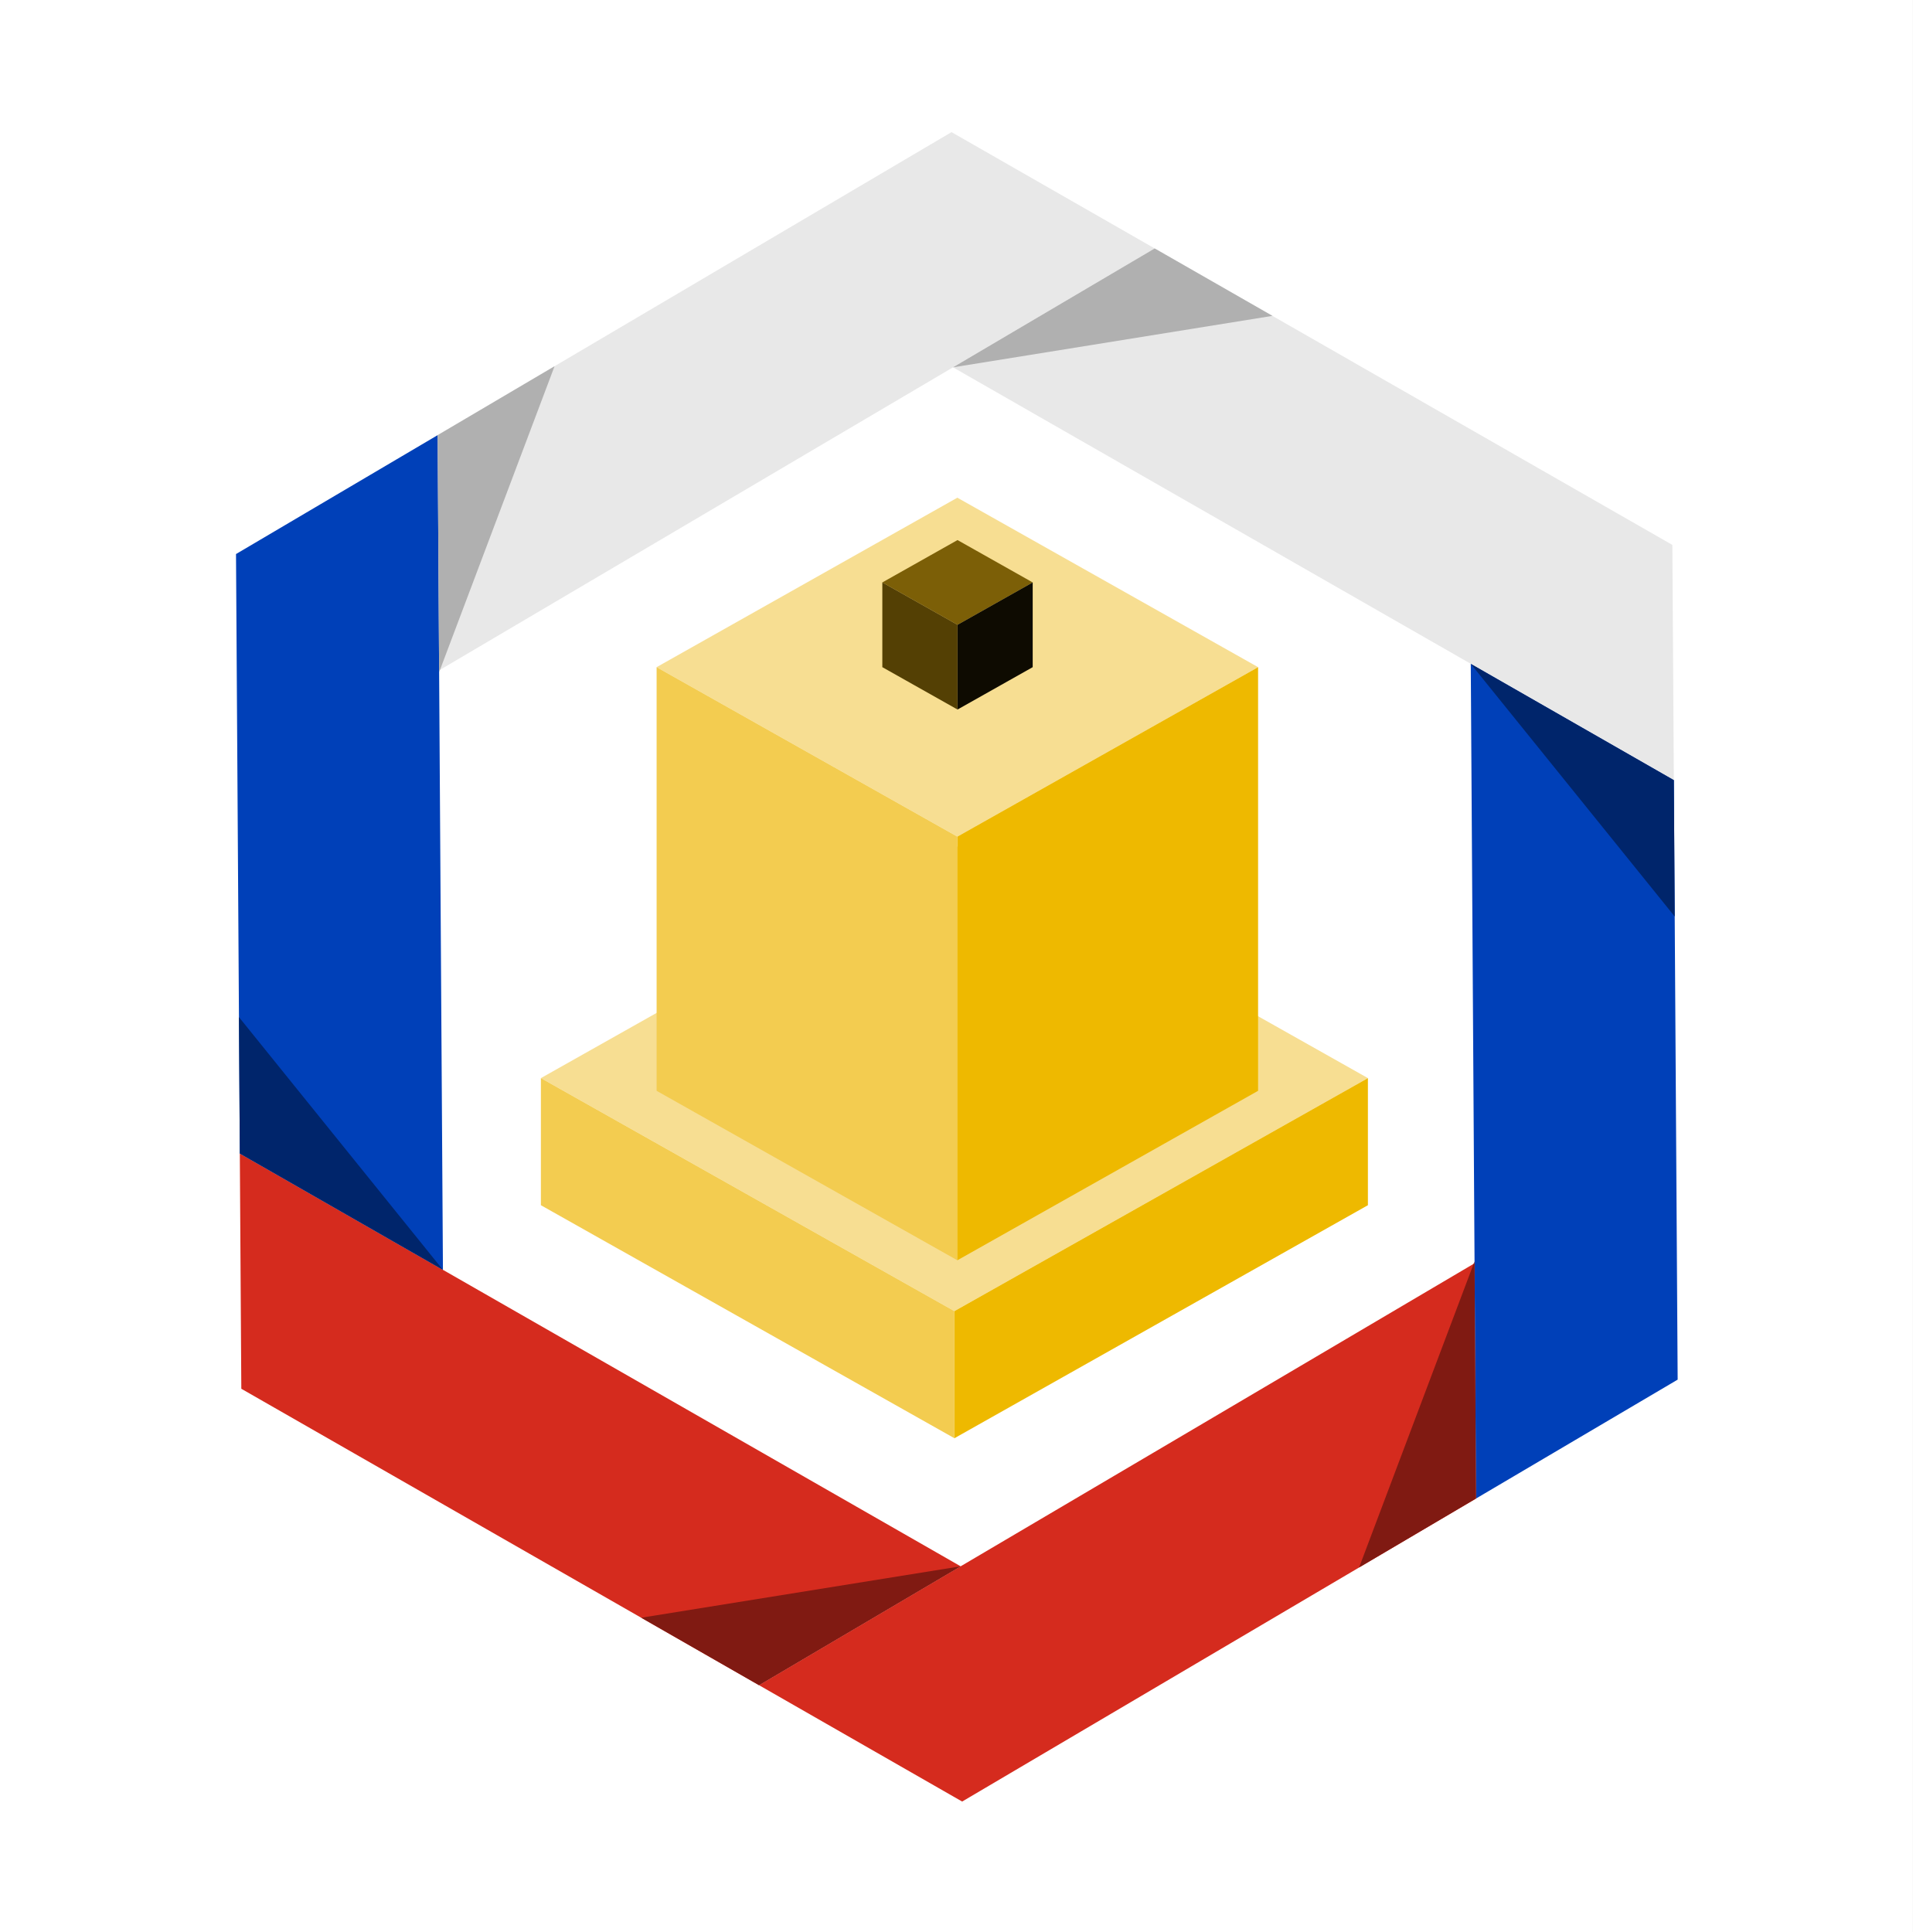
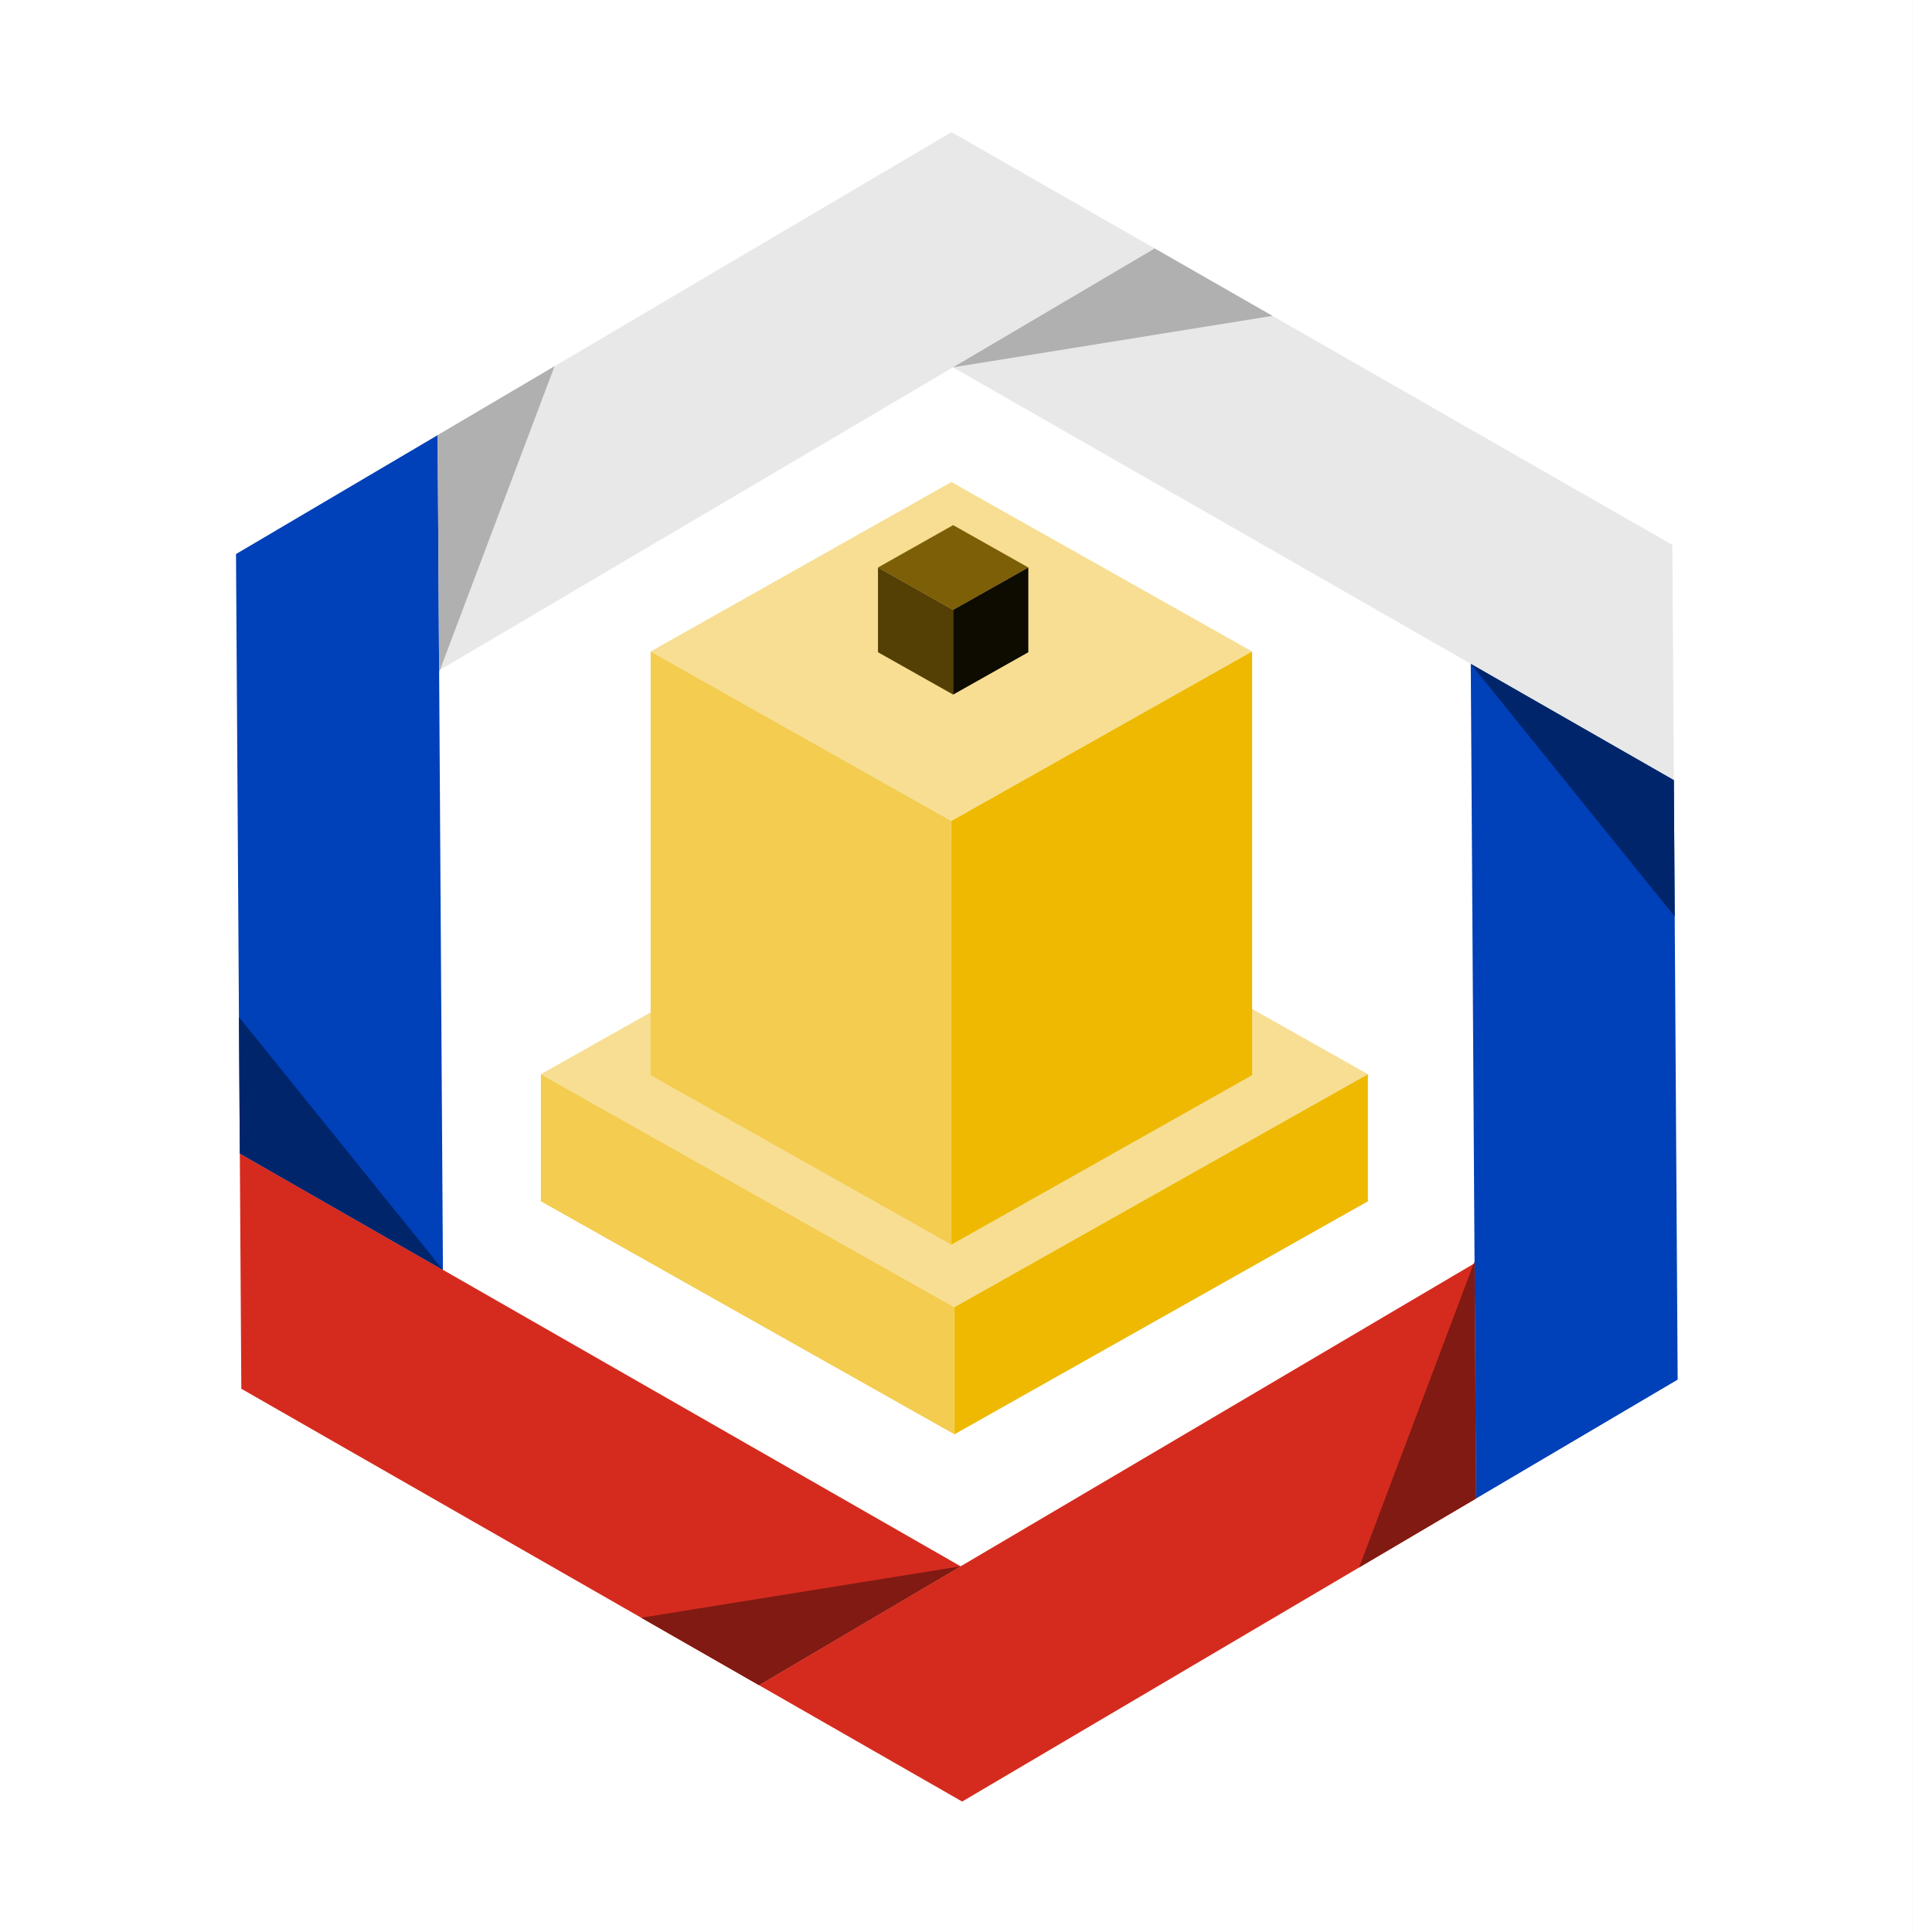
<svg xmlns="http://www.w3.org/2000/svg" width="488" height="493" viewBox="0 0 488 493" fill="none">
  <rect width="488" height="493" fill="white" />
  <path d="M245.093 399.682L193.653 430.02L61.568 354.379L61.186 294.349L113.008 324.03L129.508 333.482L245.093 399.682Z" fill="#D52B1E" />
  <path d="M376.216 322.355L376.598 382.385L245.476 459.712L193.653 430.02L245.094 399.682L300.132 367.236L376.216 322.355Z" fill="#D52B1E" />
  <path d="M427.054 199.056L428.027 352.048L376.588 382.386L375.244 169.387L427.054 199.056Z" fill="#0040B8" />
  <path d="M426.673 139.049L427.055 199.056L375.244 169.386L359.411 160.32L243.148 93.734L294.599 63.396L426.673 139.049Z" fill="#E8E8E8" />
  <path d="M294.599 63.395L243.147 93.733L219 107.972L112.036 171.06L111.654 111.042L242.765 33.715L294.599 63.395Z" fill="#E8E8E8" />
  <path d="M111.653 111.041L113.008 324.029L61.187 294.348L60.214 141.379L111.653 111.041Z" fill="#0040B8" />
  <path d="M243.148 93.733L324.641 80.602L294.599 63.396L243.148 93.733Z" fill="#B0B0B0" />
  <path d="M112.039 171.517L141.485 93.454L111.654 111.041L112.039 171.517Z" fill="#B0B0B0" />
  <path d="M375.233 169.387L427.276 233.872L427.055 199.068L375.233 169.387Z" fill="#00256B" />
  <path d="M245.093 399.682L163.6 412.803L193.642 430.02L245.093 399.682Z" fill="#801A12" />
  <path d="M376.202 321.887L346.756 399.973L376.587 382.385L376.202 321.887Z" fill="#801A12" />
  <path d="M112.997 324.029L60.965 259.543L61.186 294.348L112.997 324.029Z" fill="#00256B" />
-   <rect width="121.102" height="121.102" transform="matrix(0.871167 0.490987 -0.871167 0.490987 243.5 215.649)" fill="#F7DE92" />
-   <rect width="121.102" height="32.432" transform="matrix(0.871167 0.490987 0 1 138 275.108)" fill="#F3CC50" />
-   <rect width="121.102" height="32.432" transform="matrix(0.871167 -0.490987 0 1 243.5 334.568)" fill="#EEB900" />
-   <rect width="88.074" height="88.074" transform="matrix(0.871167 0.490987 -0.871167 0.490987 244.252 127)" fill="#F7DE92" />
-   <rect width="88.074" height="108.108" transform="matrix(0.871167 0.490987 0 1 167.525 170.243)" fill="#F3CC50" />
-   <rect width="88.074" height="108.108" transform="matrix(0.871167 -0.490987 0 1 244.252 213.486)" fill="#EEB900" />
-   <rect width="22.018" height="22.018" transform="matrix(0.871167 0.490987 -0.871167 0.490987 244.295 137.811)" fill="#7C5F07" />
-   <rect width="22.018" height="21.622" transform="matrix(0.871167 0.490987 0 1 225.113 148.622)" fill="#544004" />
-   <rect width="22.018" height="21.622" transform="matrix(0.871167 -0.490987 0 1 244.295 159.432)" fill="#0E0B01" />
+   <rect width="121.102" height="121.102" transform="matrix(0.871167 0.490987 -0.871167 0.490987 243.5 214.649)" fill="#F7DE92" />
+   <rect width="121.102" height="32.432" transform="matrix(0.871167 0.490987 0 1 138 274.108)" fill="#F3CC50" />
+   <rect width="121.102" height="32.432" transform="matrix(0.871167 -0.490987 0 1 243.5 333.568)" fill="#EEB900" />
+   <rect width="88.074" height="88.074" transform="matrix(0.871167 0.490987 -0.871167 0.490987 242.727 123)" fill="#F7DE92" />
+   <rect width="88.074" height="108.108" transform="matrix(0.871167 0.490987 0 1 166 166.243)" fill="#F3CC50" />
+   <rect width="88.074" height="108.108" transform="matrix(0.871167 -0.490987 0 1 242.727 209.486)" fill="#EEB900" />
+   <rect width="22.018" height="22.018" transform="matrix(0.871167 0.490987 -0.871167 0.490987 243.182 134)" fill="#7C5F07" />
+   <rect width="22.018" height="21.622" transform="matrix(0.871167 0.490987 0 1 224 144.811)" fill="#544004" />
+   <rect width="22.018" height="21.622" transform="matrix(0.871167 -0.490987 0 1 243.182 155.622)" fill="#0E0B01" />
</svg>
